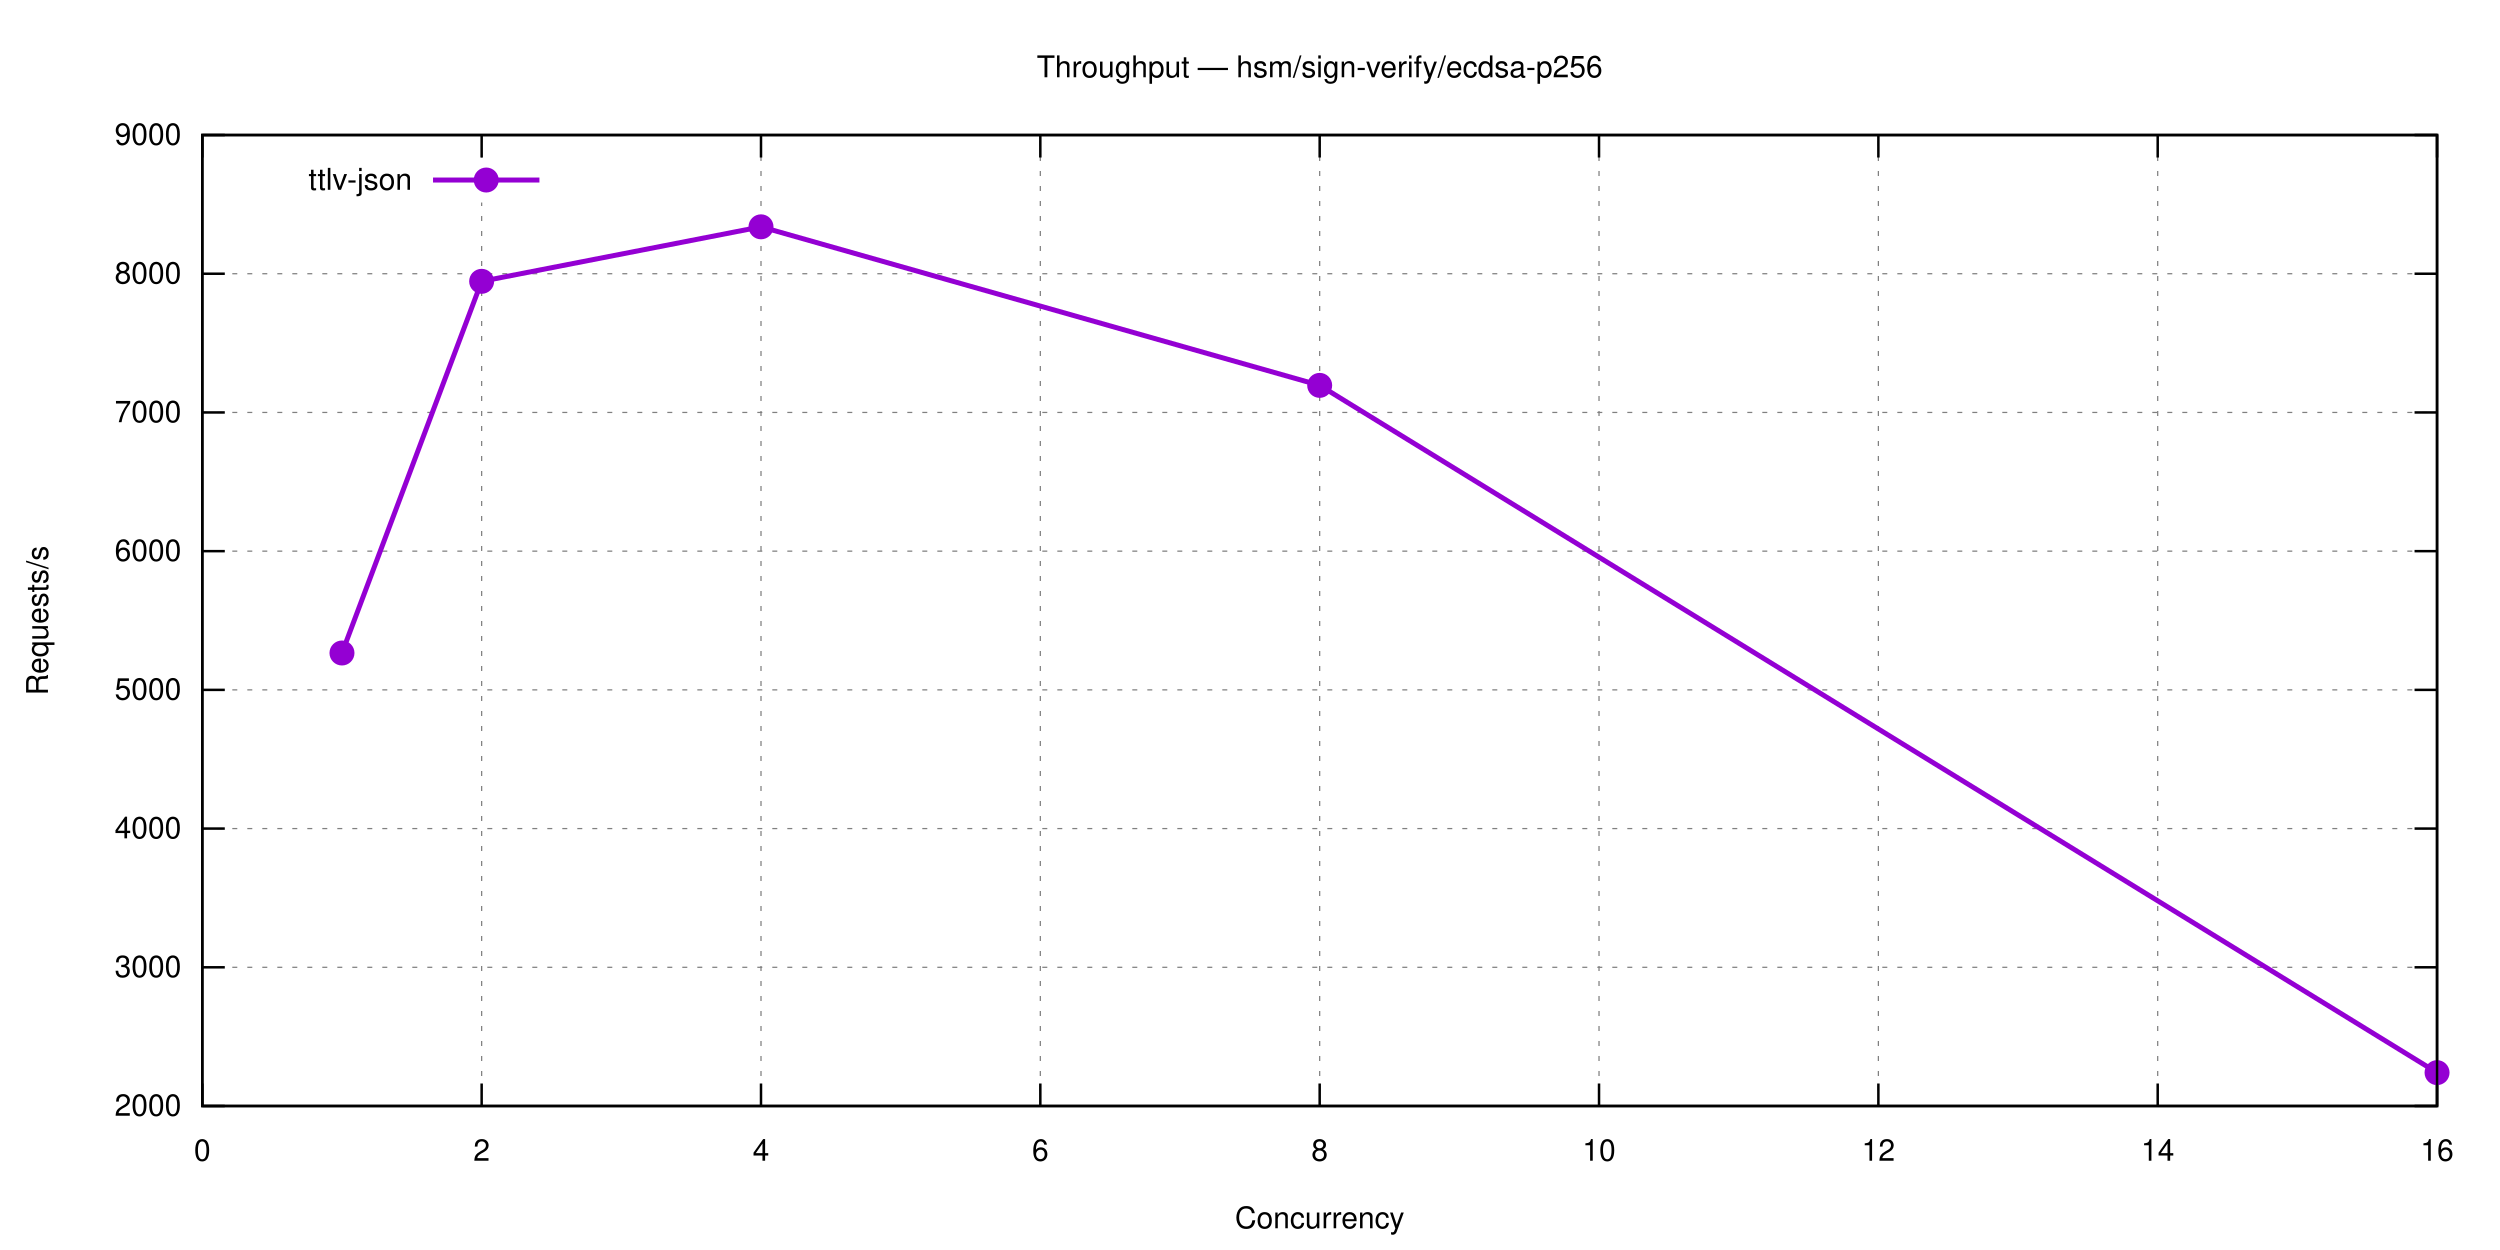
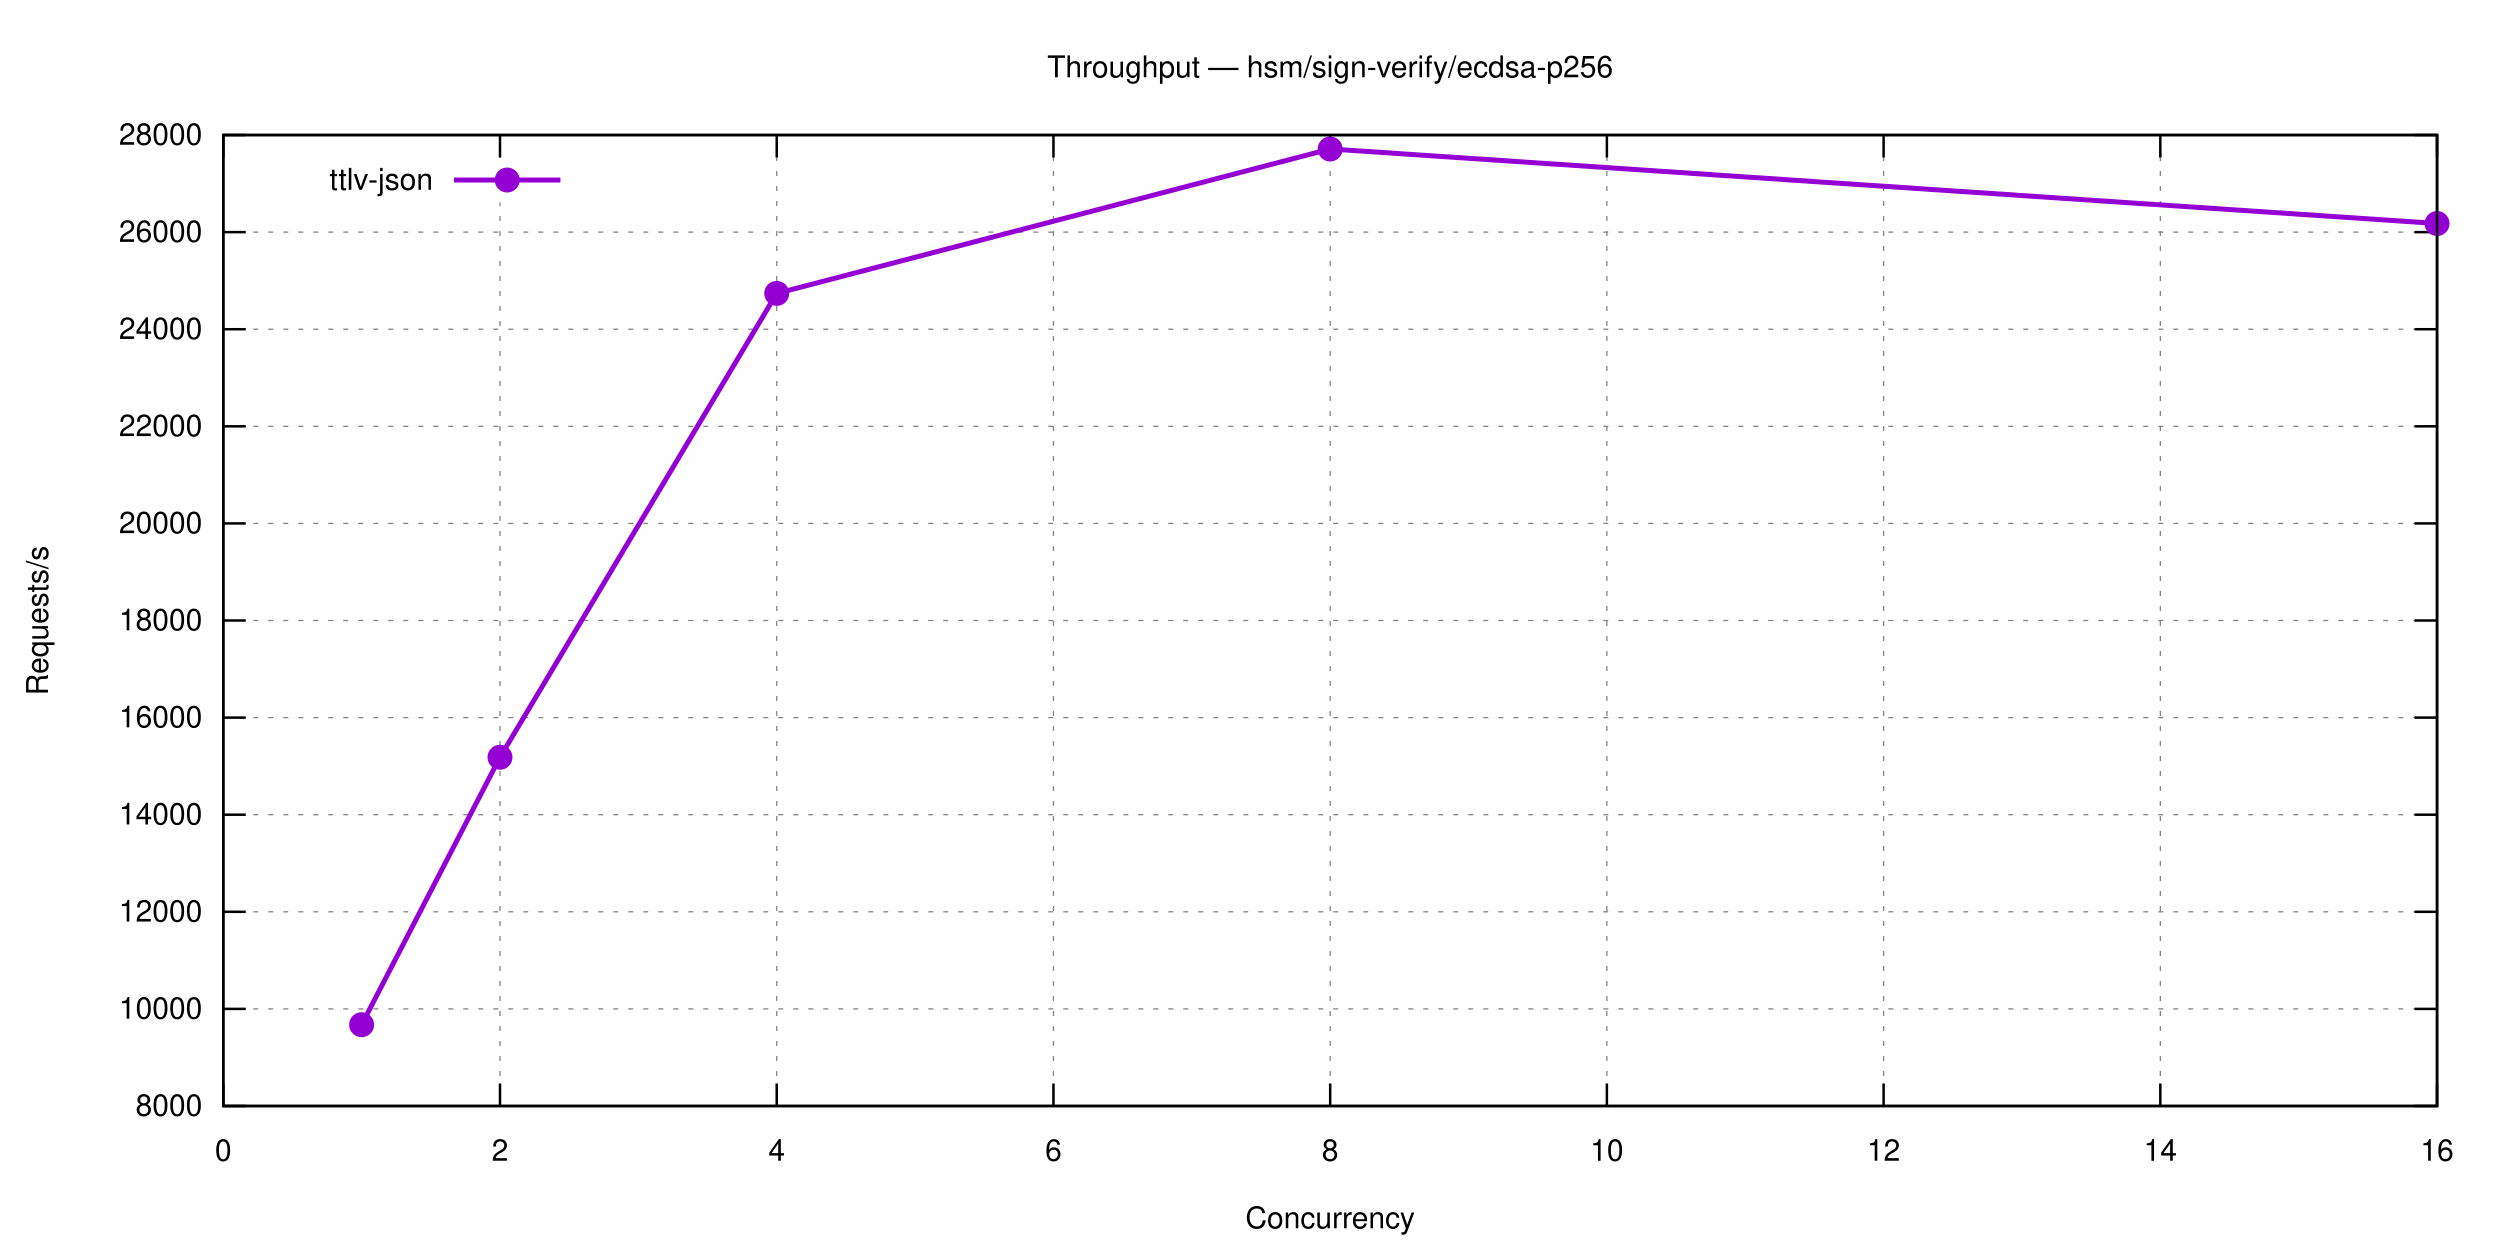
<svg xmlns="http://www.w3.org/2000/svg" xmlns:xlink="http://www.w3.org/1999/xlink" width="1000" height="500" viewBox="0 0 1000 500">
  <g id="gnuplot_canvas">
    <rect x="0" y="0" width="1000" height="500" fill="none" />
    <defs>
      <circle id="gpDot" r="0.5" stroke-width="0.5" stroke="currentColor" />
      <path id="gpPt0" stroke-width="0.222" stroke="currentColor" d="M-1,0 h2 M0,-1 v2" />
      <path id="gpPt1" stroke-width="0.222" stroke="currentColor" d="M-1,-1 L1,1 M1,-1 L-1,1" />
      <path id="gpPt2" stroke-width="0.222" stroke="currentColor" d="M-1,0 L1,0 M0,-1 L0,1 M-1,-1 L1,1 M-1,1 L1,-1" />
      <rect id="gpPt3" stroke-width="0.222" stroke="currentColor" x="-1" y="-1" width="2" height="2" />
      <rect id="gpPt4" stroke-width="0.222" stroke="currentColor" fill="currentColor" x="-1" y="-1" width="2" height="2" />
      <circle id="gpPt5" stroke-width="0.222" stroke="currentColor" cx="0" cy="0" r="1" />
      <use xlink:href="#gpPt5" id="gpPt6" fill="currentColor" stroke="none" />
      <path id="gpPt7" stroke-width="0.222" stroke="currentColor" d="M0,-1.33 L-1.33,0.67 L1.33,0.67 z" />
      <use xlink:href="#gpPt7" id="gpPt8" fill="currentColor" stroke="none" />
      <use xlink:href="#gpPt7" id="gpPt9" stroke="currentColor" transform="rotate(180)" />
      <use xlink:href="#gpPt9" id="gpPt10" fill="currentColor" stroke="none" />
      <use xlink:href="#gpPt3" id="gpPt11" stroke="currentColor" transform="rotate(45)" />
      <use xlink:href="#gpPt11" id="gpPt12" fill="currentColor" stroke="none" />
      <path id="gpPt13" stroke-width="0.222" stroke="currentColor" d="M0,1.330 L1.265,0.411 L0.782,-1.067 L-0.782,-1.076 L-1.265,0.411 z" />
      <use xlink:href="#gpPt13" id="gpPt14" fill="currentColor" stroke="none" />
      <filter id="textbox" filterUnits="objectBoundingBox" x="0" y="0" height="1" width="1">
        <feFlood flood-color="white" flood-opacity="1" result="bgnd" />
        <feComposite in="SourceGraphic" in2="bgnd" operator="atop" />
      </filter>
      <filter id="greybox" filterUnits="objectBoundingBox" x="0" y="0" height="1" width="1">
        <feFlood flood-color="lightgrey" flood-opacity="1" result="grey" />
        <feComposite in="SourceGraphic" in2="grey" operator="atop" />
      </filter>
    </defs>
    <g fill="none" color="white" stroke="currentColor" stroke-width="1.00" stroke-linecap="butt" stroke-linejoin="miter">
</g>
    <g fill="none" color="black" stroke="currentColor" stroke-width="1.00" stroke-linecap="butt" stroke-linejoin="miter">
</g>
    <g fill="none" color="black" stroke="black" stroke-width="0.50" stroke-linecap="butt" stroke-linejoin="miter">
</g>
    <g fill="none" color="gray" stroke="currentColor" stroke-width="0.50" stroke-linecap="butt" stroke-linejoin="miter">
-       <path stroke="gray" stroke-dasharray="2,4" class="gridline" d="M80.92,442.40 L974.82,442.40  " />
-     </g>
-     <g fill="none" color="gray" stroke="gray" stroke-width="1.00" stroke-linecap="butt" stroke-linejoin="miter">
- </g>
-     <g fill="none" color="black" stroke="currentColor" stroke-width="1.00" stroke-linecap="butt" stroke-linejoin="miter">
-       <path stroke="black" d="M80.92,442.40 L89.92,442.40 M974.82,442.40 L965.82,442.40  " />
-       <g transform="translate(72.53,446.30)" stroke="none" fill="black" font-family="Helvetica" font-size="12.00" text-anchor="end">
-         <text>
-           <tspan font-family="Helvetica"> 2000</tspan>
-         </text>
-       </g>
-     </g>
-     <g fill="none" color="black" stroke="currentColor" stroke-width="1.00" stroke-linecap="butt" stroke-linejoin="miter">
- </g>
-     <g fill="none" color="black" stroke="black" stroke-width="0.50" stroke-linecap="butt" stroke-linejoin="miter">
- </g>
-     <g fill="none" color="gray" stroke="currentColor" stroke-width="0.50" stroke-linecap="butt" stroke-linejoin="miter">
-       <path stroke="gray" stroke-dasharray="2,4" class="gridline" d="M80.92,386.92 L974.82,386.92  " />
-     </g>
-     <g fill="none" color="gray" stroke="gray" stroke-width="1.00" stroke-linecap="butt" stroke-linejoin="miter">
- </g>
-     <g fill="none" color="black" stroke="currentColor" stroke-width="1.00" stroke-linecap="butt" stroke-linejoin="miter">
-       <path stroke="black" d="M80.92,386.92 L89.92,386.92 M974.82,386.92 L965.82,386.92  " />
-       <g transform="translate(72.53,390.82)" stroke="none" fill="black" font-family="Helvetica" font-size="12.00" text-anchor="end">
-         <text>
-           <tspan font-family="Helvetica"> 3000</tspan>
-         </text>
-       </g>
-     </g>
-     <g fill="none" color="black" stroke="currentColor" stroke-width="1.00" stroke-linecap="butt" stroke-linejoin="miter">
- </g>
-     <g fill="none" color="black" stroke="black" stroke-width="0.50" stroke-linecap="butt" stroke-linejoin="miter">
- </g>
-     <g fill="none" color="gray" stroke="currentColor" stroke-width="0.50" stroke-linecap="butt" stroke-linejoin="miter">
-       <path stroke="gray" stroke-dasharray="2,4" class="gridline" d="M80.92,331.43 L974.82,331.43  " />
-     </g>
-     <g fill="none" color="gray" stroke="gray" stroke-width="1.00" stroke-linecap="butt" stroke-linejoin="miter">
- </g>
-     <g fill="none" color="black" stroke="currentColor" stroke-width="1.00" stroke-linecap="butt" stroke-linejoin="miter">
-       <path stroke="black" d="M80.92,331.43 L89.92,331.43 M974.82,331.43 L965.82,331.43  " />
-       <g transform="translate(72.53,335.33)" stroke="none" fill="black" font-family="Helvetica" font-size="12.00" text-anchor="end">
-         <text>
-           <tspan font-family="Helvetica"> 4000</tspan>
-         </text>
-       </g>
-     </g>
-     <g fill="none" color="black" stroke="currentColor" stroke-width="1.00" stroke-linecap="butt" stroke-linejoin="miter">
- </g>
-     <g fill="none" color="black" stroke="black" stroke-width="0.50" stroke-linecap="butt" stroke-linejoin="miter">
- </g>
-     <g fill="none" color="gray" stroke="currentColor" stroke-width="0.50" stroke-linecap="butt" stroke-linejoin="miter">
-       <path stroke="gray" stroke-dasharray="2,4" class="gridline" d="M80.92,275.95 L974.82,275.95  " />
-     </g>
-     <g fill="none" color="gray" stroke="gray" stroke-width="1.00" stroke-linecap="butt" stroke-linejoin="miter">
- </g>
-     <g fill="none" color="black" stroke="currentColor" stroke-width="1.00" stroke-linecap="butt" stroke-linejoin="miter">
-       <path stroke="black" d="M80.92,275.95 L89.92,275.95 M974.82,275.95 L965.82,275.95  " />
-       <g transform="translate(72.53,279.85)" stroke="none" fill="black" font-family="Helvetica" font-size="12.00" text-anchor="end">
-         <text>
-           <tspan font-family="Helvetica"> 5000</tspan>
-         </text>
-       </g>
-     </g>
-     <g fill="none" color="black" stroke="currentColor" stroke-width="1.00" stroke-linecap="butt" stroke-linejoin="miter">
- </g>
-     <g fill="none" color="black" stroke="black" stroke-width="0.50" stroke-linecap="butt" stroke-linejoin="miter">
- </g>
-     <g fill="none" color="gray" stroke="currentColor" stroke-width="0.50" stroke-linecap="butt" stroke-linejoin="miter">
-       <path stroke="gray" stroke-dasharray="2,4" class="gridline" d="M80.92,220.46 L974.82,220.46  " />
-     </g>
-     <g fill="none" color="gray" stroke="gray" stroke-width="1.00" stroke-linecap="butt" stroke-linejoin="miter">
- </g>
-     <g fill="none" color="black" stroke="currentColor" stroke-width="1.00" stroke-linecap="butt" stroke-linejoin="miter">
-       <path stroke="black" d="M80.92,220.46 L89.92,220.46 M974.82,220.46 L965.82,220.46  " />
-       <g transform="translate(72.53,224.36)" stroke="none" fill="black" font-family="Helvetica" font-size="12.00" text-anchor="end">
-         <text>
-           <tspan font-family="Helvetica"> 6000</tspan>
-         </text>
-       </g>
-     </g>
-     <g fill="none" color="black" stroke="currentColor" stroke-width="1.00" stroke-linecap="butt" stroke-linejoin="miter">
- </g>
-     <g fill="none" color="black" stroke="black" stroke-width="0.50" stroke-linecap="butt" stroke-linejoin="miter">
- </g>
-     <g fill="none" color="gray" stroke="currentColor" stroke-width="0.50" stroke-linecap="butt" stroke-linejoin="miter">
-       <path stroke="gray" stroke-dasharray="2,4" class="gridline" d="M80.92,164.98 L974.82,164.98  " />
-     </g>
-     <g fill="none" color="gray" stroke="gray" stroke-width="1.00" stroke-linecap="butt" stroke-linejoin="miter">
- </g>
-     <g fill="none" color="black" stroke="currentColor" stroke-width="1.00" stroke-linecap="butt" stroke-linejoin="miter">
-       <path stroke="black" d="M80.92,164.98 L89.92,164.98 M974.82,164.98 L965.82,164.98  " />
-       <g transform="translate(72.53,168.88)" stroke="none" fill="black" font-family="Helvetica" font-size="12.00" text-anchor="end">
-         <text>
-           <tspan font-family="Helvetica"> 7000</tspan>
-         </text>
-       </g>
-     </g>
-     <g fill="none" color="black" stroke="currentColor" stroke-width="1.00" stroke-linecap="butt" stroke-linejoin="miter">
- </g>
-     <g fill="none" color="black" stroke="black" stroke-width="0.50" stroke-linecap="butt" stroke-linejoin="miter">
- </g>
-     <g fill="none" color="gray" stroke="currentColor" stroke-width="0.50" stroke-linecap="butt" stroke-linejoin="miter">
-       <path stroke="gray" stroke-dasharray="2,4" class="gridline" d="M80.92,109.49 L974.82,109.49  " />
-     </g>
-     <g fill="none" color="gray" stroke="gray" stroke-width="1.00" stroke-linecap="butt" stroke-linejoin="miter">
- </g>
-     <g fill="none" color="black" stroke="currentColor" stroke-width="1.00" stroke-linecap="butt" stroke-linejoin="miter">
-       <path stroke="black" d="M80.92,109.49 L89.92,109.49 M974.82,109.49 L965.82,109.49  " />
-       <g transform="translate(72.53,113.39)" stroke="none" fill="black" font-family="Helvetica" font-size="12.00" text-anchor="end">
+       <path stroke="gray" stroke-dasharray="2,4" class="gridline" d="M89.31,442.40 L974.82,442.40  " />
+     </g>
+     <g fill="none" color="gray" stroke="gray" stroke-width="1.00" stroke-linecap="butt" stroke-linejoin="miter">
+ </g>
+     <g fill="none" color="black" stroke="currentColor" stroke-width="1.00" stroke-linecap="butt" stroke-linejoin="miter">
+       <path stroke="black" d="M89.31,442.40 L98.31,442.40 M974.82,442.40 L965.82,442.40  " />
+       <g transform="translate(80.92,446.30)" stroke="none" fill="black" font-family="Helvetica" font-size="12.00" text-anchor="end">
        <text>
          <tspan font-family="Helvetica"> 8000</tspan>
        </text>
      </g>
    </g>
    <g fill="none" color="black" stroke="currentColor" stroke-width="1.00" stroke-linecap="butt" stroke-linejoin="miter">
</g>
    <g fill="none" color="black" stroke="black" stroke-width="0.50" stroke-linecap="butt" stroke-linejoin="miter">
</g>
    <g fill="none" color="gray" stroke="currentColor" stroke-width="0.50" stroke-linecap="butt" stroke-linejoin="miter">
-       <path stroke="gray" stroke-dasharray="2,4" class="gridline" d="M80.92,54.01 L974.82,54.01  " />
-     </g>
-     <g fill="none" color="gray" stroke="gray" stroke-width="1.00" stroke-linecap="butt" stroke-linejoin="miter">
- </g>
-     <g fill="none" color="black" stroke="currentColor" stroke-width="1.00" stroke-linecap="butt" stroke-linejoin="miter">
-       <path stroke="black" d="M80.92,54.01 L89.92,54.01 M974.82,54.01 L965.82,54.01  " />
-       <g transform="translate(72.53,57.91)" stroke="none" fill="black" font-family="Helvetica" font-size="12.00" text-anchor="end">
-         <text>
-           <tspan font-family="Helvetica"> 9000</tspan>
-         </text>
-       </g>
-     </g>
-     <g fill="none" color="black" stroke="currentColor" stroke-width="1.00" stroke-linecap="butt" stroke-linejoin="miter">
- </g>
-     <g fill="none" color="black" stroke="black" stroke-width="0.50" stroke-linecap="butt" stroke-linejoin="miter">
- </g>
-     <g fill="none" color="gray" stroke="currentColor" stroke-width="0.50" stroke-linecap="butt" stroke-linejoin="miter">
-       <path stroke="gray" stroke-dasharray="2,4" class="gridline" d="M80.92,442.40 L80.92,54.01  " />
-     </g>
-     <g fill="none" color="gray" stroke="gray" stroke-width="1.00" stroke-linecap="butt" stroke-linejoin="miter">
- </g>
-     <g fill="none" color="black" stroke="currentColor" stroke-width="1.00" stroke-linecap="butt" stroke-linejoin="miter">
-       <path stroke="black" d="M80.92,442.40 L80.92,433.40 M80.92,54.01 L80.92,63.01  " />
-       <g transform="translate(80.92,464.30)" stroke="none" fill="black" font-family="Helvetica" font-size="12.00" text-anchor="middle">
+       <path stroke="gray" stroke-dasharray="2,4" class="gridline" d="M89.31,403.56 L974.82,403.56  " />
+     </g>
+     <g fill="none" color="gray" stroke="gray" stroke-width="1.00" stroke-linecap="butt" stroke-linejoin="miter">
+ </g>
+     <g fill="none" color="black" stroke="currentColor" stroke-width="1.00" stroke-linecap="butt" stroke-linejoin="miter">
+       <path stroke="black" d="M89.31,403.56 L98.31,403.56 M974.82,403.56 L965.82,403.56  " />
+       <g transform="translate(80.92,407.46)" stroke="none" fill="black" font-family="Helvetica" font-size="12.00" text-anchor="end">
+         <text>
+           <tspan font-family="Helvetica"> 10000</tspan>
+         </text>
+       </g>
+     </g>
+     <g fill="none" color="black" stroke="currentColor" stroke-width="1.00" stroke-linecap="butt" stroke-linejoin="miter">
+ </g>
+     <g fill="none" color="black" stroke="black" stroke-width="0.50" stroke-linecap="butt" stroke-linejoin="miter">
+ </g>
+     <g fill="none" color="gray" stroke="currentColor" stroke-width="0.50" stroke-linecap="butt" stroke-linejoin="miter">
+       <path stroke="gray" stroke-dasharray="2,4" class="gridline" d="M89.31,364.72 L974.82,364.72  " />
+     </g>
+     <g fill="none" color="gray" stroke="gray" stroke-width="1.00" stroke-linecap="butt" stroke-linejoin="miter">
+ </g>
+     <g fill="none" color="black" stroke="currentColor" stroke-width="1.00" stroke-linecap="butt" stroke-linejoin="miter">
+       <path stroke="black" d="M89.31,364.72 L98.31,364.72 M974.82,364.72 L965.82,364.72  " />
+       <g transform="translate(80.92,368.62)" stroke="none" fill="black" font-family="Helvetica" font-size="12.00" text-anchor="end">
+         <text>
+           <tspan font-family="Helvetica"> 12000</tspan>
+         </text>
+       </g>
+     </g>
+     <g fill="none" color="black" stroke="currentColor" stroke-width="1.00" stroke-linecap="butt" stroke-linejoin="miter">
+ </g>
+     <g fill="none" color="black" stroke="black" stroke-width="0.50" stroke-linecap="butt" stroke-linejoin="miter">
+ </g>
+     <g fill="none" color="gray" stroke="currentColor" stroke-width="0.50" stroke-linecap="butt" stroke-linejoin="miter">
+       <path stroke="gray" stroke-dasharray="2,4" class="gridline" d="M89.31,325.88 L974.82,325.88  " />
+     </g>
+     <g fill="none" color="gray" stroke="gray" stroke-width="1.00" stroke-linecap="butt" stroke-linejoin="miter">
+ </g>
+     <g fill="none" color="black" stroke="currentColor" stroke-width="1.00" stroke-linecap="butt" stroke-linejoin="miter">
+       <path stroke="black" d="M89.31,325.88 L98.31,325.88 M974.82,325.88 L965.82,325.88  " />
+       <g transform="translate(80.92,329.78)" stroke="none" fill="black" font-family="Helvetica" font-size="12.00" text-anchor="end">
+         <text>
+           <tspan font-family="Helvetica"> 14000</tspan>
+         </text>
+       </g>
+     </g>
+     <g fill="none" color="black" stroke="currentColor" stroke-width="1.00" stroke-linecap="butt" stroke-linejoin="miter">
+ </g>
+     <g fill="none" color="black" stroke="black" stroke-width="0.50" stroke-linecap="butt" stroke-linejoin="miter">
+ </g>
+     <g fill="none" color="gray" stroke="currentColor" stroke-width="0.50" stroke-linecap="butt" stroke-linejoin="miter">
+       <path stroke="gray" stroke-dasharray="2,4" class="gridline" d="M89.31,287.04 L974.82,287.04  " />
+     </g>
+     <g fill="none" color="gray" stroke="gray" stroke-width="1.00" stroke-linecap="butt" stroke-linejoin="miter">
+ </g>
+     <g fill="none" color="black" stroke="currentColor" stroke-width="1.00" stroke-linecap="butt" stroke-linejoin="miter">
+       <path stroke="black" d="M89.31,287.04 L98.31,287.04 M974.82,287.04 L965.82,287.04  " />
+       <g transform="translate(80.92,290.94)" stroke="none" fill="black" font-family="Helvetica" font-size="12.00" text-anchor="end">
+         <text>
+           <tspan font-family="Helvetica"> 16000</tspan>
+         </text>
+       </g>
+     </g>
+     <g fill="none" color="black" stroke="currentColor" stroke-width="1.00" stroke-linecap="butt" stroke-linejoin="miter">
+ </g>
+     <g fill="none" color="black" stroke="black" stroke-width="0.50" stroke-linecap="butt" stroke-linejoin="miter">
+ </g>
+     <g fill="none" color="gray" stroke="currentColor" stroke-width="0.50" stroke-linecap="butt" stroke-linejoin="miter">
+       <path stroke="gray" stroke-dasharray="2,4" class="gridline" d="M89.31,248.20 L974.82,248.20  " />
+     </g>
+     <g fill="none" color="gray" stroke="gray" stroke-width="1.00" stroke-linecap="butt" stroke-linejoin="miter">
+ </g>
+     <g fill="none" color="black" stroke="currentColor" stroke-width="1.00" stroke-linecap="butt" stroke-linejoin="miter">
+       <path stroke="black" d="M89.31,248.20 L98.31,248.20 M974.82,248.20 L965.82,248.20  " />
+       <g transform="translate(80.92,252.10)" stroke="none" fill="black" font-family="Helvetica" font-size="12.00" text-anchor="end">
+         <text>
+           <tspan font-family="Helvetica"> 18000</tspan>
+         </text>
+       </g>
+     </g>
+     <g fill="none" color="black" stroke="currentColor" stroke-width="1.00" stroke-linecap="butt" stroke-linejoin="miter">
+ </g>
+     <g fill="none" color="black" stroke="black" stroke-width="0.50" stroke-linecap="butt" stroke-linejoin="miter">
+ </g>
+     <g fill="none" color="gray" stroke="currentColor" stroke-width="0.50" stroke-linecap="butt" stroke-linejoin="miter">
+       <path stroke="gray" stroke-dasharray="2,4" class="gridline" d="M89.31,209.37 L974.82,209.37  " />
+     </g>
+     <g fill="none" color="gray" stroke="gray" stroke-width="1.00" stroke-linecap="butt" stroke-linejoin="miter">
+ </g>
+     <g fill="none" color="black" stroke="currentColor" stroke-width="1.00" stroke-linecap="butt" stroke-linejoin="miter">
+       <path stroke="black" d="M89.31,209.37 L98.31,209.37 M974.82,209.37 L965.82,209.37  " />
+       <g transform="translate(80.92,213.27)" stroke="none" fill="black" font-family="Helvetica" font-size="12.00" text-anchor="end">
+         <text>
+           <tspan font-family="Helvetica"> 20000</tspan>
+         </text>
+       </g>
+     </g>
+     <g fill="none" color="black" stroke="currentColor" stroke-width="1.00" stroke-linecap="butt" stroke-linejoin="miter">
+ </g>
+     <g fill="none" color="black" stroke="black" stroke-width="0.50" stroke-linecap="butt" stroke-linejoin="miter">
+ </g>
+     <g fill="none" color="gray" stroke="currentColor" stroke-width="0.50" stroke-linecap="butt" stroke-linejoin="miter">
+       <path stroke="gray" stroke-dasharray="2,4" class="gridline" d="M89.31,170.53 L974.82,170.53  " />
+     </g>
+     <g fill="none" color="gray" stroke="gray" stroke-width="1.00" stroke-linecap="butt" stroke-linejoin="miter">
+ </g>
+     <g fill="none" color="black" stroke="currentColor" stroke-width="1.00" stroke-linecap="butt" stroke-linejoin="miter">
+       <path stroke="black" d="M89.31,170.53 L98.31,170.53 M974.82,170.53 L965.82,170.53  " />
+       <g transform="translate(80.92,174.43)" stroke="none" fill="black" font-family="Helvetica" font-size="12.00" text-anchor="end">
+         <text>
+           <tspan font-family="Helvetica"> 22000</tspan>
+         </text>
+       </g>
+     </g>
+     <g fill="none" color="black" stroke="currentColor" stroke-width="1.00" stroke-linecap="butt" stroke-linejoin="miter">
+ </g>
+     <g fill="none" color="black" stroke="black" stroke-width="0.50" stroke-linecap="butt" stroke-linejoin="miter">
+ </g>
+     <g fill="none" color="gray" stroke="currentColor" stroke-width="0.50" stroke-linecap="butt" stroke-linejoin="miter">
+       <path stroke="gray" stroke-dasharray="2,4" class="gridline" d="M89.31,131.69 L974.82,131.69  " />
+     </g>
+     <g fill="none" color="gray" stroke="gray" stroke-width="1.00" stroke-linecap="butt" stroke-linejoin="miter">
+ </g>
+     <g fill="none" color="black" stroke="currentColor" stroke-width="1.00" stroke-linecap="butt" stroke-linejoin="miter">
+       <path stroke="black" d="M89.31,131.69 L98.31,131.69 M974.82,131.69 L965.82,131.69  " />
+       <g transform="translate(80.92,135.59)" stroke="none" fill="black" font-family="Helvetica" font-size="12.00" text-anchor="end">
+         <text>
+           <tspan font-family="Helvetica"> 24000</tspan>
+         </text>
+       </g>
+     </g>
+     <g fill="none" color="black" stroke="currentColor" stroke-width="1.00" stroke-linecap="butt" stroke-linejoin="miter">
+ </g>
+     <g fill="none" color="black" stroke="black" stroke-width="0.50" stroke-linecap="butt" stroke-linejoin="miter">
+ </g>
+     <g fill="none" color="gray" stroke="currentColor" stroke-width="0.50" stroke-linecap="butt" stroke-linejoin="miter">
+       <path stroke="gray" stroke-dasharray="2,4" class="gridline" d="M89.31,92.85 L974.82,92.85  " />
+     </g>
+     <g fill="none" color="gray" stroke="gray" stroke-width="1.00" stroke-linecap="butt" stroke-linejoin="miter">
+ </g>
+     <g fill="none" color="black" stroke="currentColor" stroke-width="1.00" stroke-linecap="butt" stroke-linejoin="miter">
+       <path stroke="black" d="M89.31,92.85 L98.31,92.85 M974.82,92.85 L965.82,92.85  " />
+       <g transform="translate(80.92,96.75)" stroke="none" fill="black" font-family="Helvetica" font-size="12.00" text-anchor="end">
+         <text>
+           <tspan font-family="Helvetica"> 26000</tspan>
+         </text>
+       </g>
+     </g>
+     <g fill="none" color="black" stroke="currentColor" stroke-width="1.00" stroke-linecap="butt" stroke-linejoin="miter">
+ </g>
+     <g fill="none" color="black" stroke="black" stroke-width="0.50" stroke-linecap="butt" stroke-linejoin="miter">
+ </g>
+     <g fill="none" color="gray" stroke="currentColor" stroke-width="0.50" stroke-linecap="butt" stroke-linejoin="miter">
+       <path stroke="gray" stroke-dasharray="2,4" class="gridline" d="M89.31,54.01 L974.82,54.01  " />
+     </g>
+     <g fill="none" color="gray" stroke="gray" stroke-width="1.00" stroke-linecap="butt" stroke-linejoin="miter">
+ </g>
+     <g fill="none" color="black" stroke="currentColor" stroke-width="1.00" stroke-linecap="butt" stroke-linejoin="miter">
+       <path stroke="black" d="M89.31,54.01 L98.31,54.01 M974.82,54.01 L965.82,54.01  " />
+       <g transform="translate(80.92,57.91)" stroke="none" fill="black" font-family="Helvetica" font-size="12.00" text-anchor="end">
+         <text>
+           <tspan font-family="Helvetica"> 28000</tspan>
+         </text>
+       </g>
+     </g>
+     <g fill="none" color="black" stroke="currentColor" stroke-width="1.00" stroke-linecap="butt" stroke-linejoin="miter">
+ </g>
+     <g fill="none" color="black" stroke="black" stroke-width="0.50" stroke-linecap="butt" stroke-linejoin="miter">
+ </g>
+     <g fill="none" color="gray" stroke="currentColor" stroke-width="0.50" stroke-linecap="butt" stroke-linejoin="miter">
+       <path stroke="gray" stroke-dasharray="2,4" class="gridline" d="M89.31,442.40 L89.31,54.01  " />
+     </g>
+     <g fill="none" color="gray" stroke="gray" stroke-width="1.00" stroke-linecap="butt" stroke-linejoin="miter">
+ </g>
+     <g fill="none" color="black" stroke="currentColor" stroke-width="1.00" stroke-linecap="butt" stroke-linejoin="miter">
+       <path stroke="black" d="M89.31,442.40 L89.31,433.40 M89.31,54.01 L89.31,63.01  " />
+       <g transform="translate(89.31,464.30)" stroke="none" fill="black" font-family="Helvetica" font-size="12.00" text-anchor="middle">
        <text>
          <tspan font-family="Helvetica"> 0</tspan>
        </text>
      </g>
    </g>
    <g fill="none" color="black" stroke="currentColor" stroke-width="1.00" stroke-linecap="butt" stroke-linejoin="miter">
</g>
    <g fill="none" color="black" stroke="black" stroke-width="0.50" stroke-linecap="butt" stroke-linejoin="miter">
</g>
    <g fill="none" color="gray" stroke="currentColor" stroke-width="0.50" stroke-linecap="butt" stroke-linejoin="miter">
-       <path stroke="gray" stroke-dasharray="2,4" class="gridline" d="M192.66,442.40 L192.66,81.01 M192.66,63.01 L192.66,54.01  " />
-     </g>
-     <g fill="none" color="gray" stroke="gray" stroke-width="1.00" stroke-linecap="butt" stroke-linejoin="miter">
- </g>
-     <g fill="none" color="black" stroke="currentColor" stroke-width="1.00" stroke-linecap="butt" stroke-linejoin="miter">
-       <path stroke="black" d="M192.66,442.40 L192.66,433.40 M192.66,54.01 L192.66,63.01  " />
-       <g transform="translate(192.66,464.30)" stroke="none" fill="black" font-family="Helvetica" font-size="12.00" text-anchor="middle">
+       <path stroke="gray" stroke-dasharray="2,4" class="gridline" d="M200.00,442.40 L200.00,81.01 M200.00,63.01 L200.00,54.01  " />
+     </g>
+     <g fill="none" color="gray" stroke="gray" stroke-width="1.00" stroke-linecap="butt" stroke-linejoin="miter">
+ </g>
+     <g fill="none" color="black" stroke="currentColor" stroke-width="1.00" stroke-linecap="butt" stroke-linejoin="miter">
+       <path stroke="black" d="M200.00,442.40 L200.00,433.40 M200.00,54.01 L200.00,63.01  " />
+       <g transform="translate(200.00,464.30)" stroke="none" fill="black" font-family="Helvetica" font-size="12.00" text-anchor="middle">
        <text>
          <tspan font-family="Helvetica"> 2</tspan>
        </text>
      </g>
    </g>
    <g fill="none" color="black" stroke="currentColor" stroke-width="1.00" stroke-linecap="butt" stroke-linejoin="miter">
</g>
    <g fill="none" color="black" stroke="black" stroke-width="0.50" stroke-linecap="butt" stroke-linejoin="miter">
</g>
    <g fill="none" color="gray" stroke="currentColor" stroke-width="0.50" stroke-linecap="butt" stroke-linejoin="miter">
-       <path stroke="gray" stroke-dasharray="2,4" class="gridline" d="M304.40,442.40 L304.40,54.01  " />
-     </g>
-     <g fill="none" color="gray" stroke="gray" stroke-width="1.00" stroke-linecap="butt" stroke-linejoin="miter">
- </g>
-     <g fill="none" color="black" stroke="currentColor" stroke-width="1.00" stroke-linecap="butt" stroke-linejoin="miter">
-       <path stroke="black" d="M304.40,442.40 L304.40,433.40 M304.40,54.01 L304.40,63.01  " />
-       <g transform="translate(304.40,464.30)" stroke="none" fill="black" font-family="Helvetica" font-size="12.00" text-anchor="middle">
+       <path stroke="gray" stroke-dasharray="2,4" class="gridline" d="M310.69,442.40 L310.69,54.01  " />
+     </g>
+     <g fill="none" color="gray" stroke="gray" stroke-width="1.00" stroke-linecap="butt" stroke-linejoin="miter">
+ </g>
+     <g fill="none" color="black" stroke="currentColor" stroke-width="1.00" stroke-linecap="butt" stroke-linejoin="miter">
+       <path stroke="black" d="M310.69,442.40 L310.69,433.40 M310.69,54.01 L310.69,63.01  " />
+       <g transform="translate(310.69,464.30)" stroke="none" fill="black" font-family="Helvetica" font-size="12.00" text-anchor="middle">
        <text>
          <tspan font-family="Helvetica"> 4</tspan>
        </text>
      </g>
    </g>
    <g fill="none" color="black" stroke="currentColor" stroke-width="1.00" stroke-linecap="butt" stroke-linejoin="miter">
</g>
    <g fill="none" color="black" stroke="black" stroke-width="0.50" stroke-linecap="butt" stroke-linejoin="miter">
</g>
    <g fill="none" color="gray" stroke="currentColor" stroke-width="0.50" stroke-linecap="butt" stroke-linejoin="miter">
-       <path stroke="gray" stroke-dasharray="2,4" class="gridline" d="M416.13,442.40 L416.13,54.01  " />
-     </g>
-     <g fill="none" color="gray" stroke="gray" stroke-width="1.00" stroke-linecap="butt" stroke-linejoin="miter">
- </g>
-     <g fill="none" color="black" stroke="currentColor" stroke-width="1.00" stroke-linecap="butt" stroke-linejoin="miter">
-       <path stroke="black" d="M416.13,442.40 L416.13,433.40 M416.13,54.01 L416.13,63.01  " />
-       <g transform="translate(416.13,464.30)" stroke="none" fill="black" font-family="Helvetica" font-size="12.00" text-anchor="middle">
+       <path stroke="gray" stroke-dasharray="2,4" class="gridline" d="M421.38,442.40 L421.38,54.01  " />
+     </g>
+     <g fill="none" color="gray" stroke="gray" stroke-width="1.00" stroke-linecap="butt" stroke-linejoin="miter">
+ </g>
+     <g fill="none" color="black" stroke="currentColor" stroke-width="1.00" stroke-linecap="butt" stroke-linejoin="miter">
+       <path stroke="black" d="M421.38,442.40 L421.38,433.40 M421.38,54.01 L421.38,63.01  " />
+       <g transform="translate(421.38,464.30)" stroke="none" fill="black" font-family="Helvetica" font-size="12.00" text-anchor="middle">
        <text>
          <tspan font-family="Helvetica"> 6</tspan>
        </text>
      </g>
    </g>
    <g fill="none" color="black" stroke="currentColor" stroke-width="1.00" stroke-linecap="butt" stroke-linejoin="miter">
</g>
    <g fill="none" color="black" stroke="black" stroke-width="0.50" stroke-linecap="butt" stroke-linejoin="miter">
</g>
    <g fill="none" color="gray" stroke="currentColor" stroke-width="0.50" stroke-linecap="butt" stroke-linejoin="miter">
-       <path stroke="gray" stroke-dasharray="2,4" class="gridline" d="M527.87,442.40 L527.87,54.01  " />
-     </g>
-     <g fill="none" color="gray" stroke="gray" stroke-width="1.00" stroke-linecap="butt" stroke-linejoin="miter">
- </g>
-     <g fill="none" color="black" stroke="currentColor" stroke-width="1.00" stroke-linecap="butt" stroke-linejoin="miter">
-       <path stroke="black" d="M527.87,442.40 L527.87,433.40 M527.87,54.01 L527.87,63.01  " />
-       <g transform="translate(527.87,464.30)" stroke="none" fill="black" font-family="Helvetica" font-size="12.00" text-anchor="middle">
+       <path stroke="gray" stroke-dasharray="2,4" class="gridline" d="M532.07,442.40 L532.07,54.01  " />
+     </g>
+     <g fill="none" color="gray" stroke="gray" stroke-width="1.00" stroke-linecap="butt" stroke-linejoin="miter">
+ </g>
+     <g fill="none" color="black" stroke="currentColor" stroke-width="1.00" stroke-linecap="butt" stroke-linejoin="miter">
+       <path stroke="black" d="M532.07,442.40 L532.07,433.40 M532.07,54.01 L532.07,63.01  " />
+       <g transform="translate(532.07,464.30)" stroke="none" fill="black" font-family="Helvetica" font-size="12.00" text-anchor="middle">
        <text>
          <tspan font-family="Helvetica"> 8</tspan>
        </text>
      </g>
    </g>
    <g fill="none" color="black" stroke="currentColor" stroke-width="1.00" stroke-linecap="butt" stroke-linejoin="miter">
</g>
    <g fill="none" color="black" stroke="black" stroke-width="0.50" stroke-linecap="butt" stroke-linejoin="miter">
</g>
    <g fill="none" color="gray" stroke="currentColor" stroke-width="0.50" stroke-linecap="butt" stroke-linejoin="miter">
-       <path stroke="gray" stroke-dasharray="2,4" class="gridline" d="M639.61,442.40 L639.61,54.01  " />
-     </g>
-     <g fill="none" color="gray" stroke="gray" stroke-width="1.00" stroke-linecap="butt" stroke-linejoin="miter">
- </g>
-     <g fill="none" color="black" stroke="currentColor" stroke-width="1.00" stroke-linecap="butt" stroke-linejoin="miter">
-       <path stroke="black" d="M639.61,442.40 L639.61,433.40 M639.61,54.01 L639.61,63.01  " />
-       <g transform="translate(639.61,464.30)" stroke="none" fill="black" font-family="Helvetica" font-size="12.00" text-anchor="middle">
+       <path stroke="gray" stroke-dasharray="2,4" class="gridline" d="M642.75,442.40 L642.75,54.01  " />
+     </g>
+     <g fill="none" color="gray" stroke="gray" stroke-width="1.00" stroke-linecap="butt" stroke-linejoin="miter">
+ </g>
+     <g fill="none" color="black" stroke="currentColor" stroke-width="1.00" stroke-linecap="butt" stroke-linejoin="miter">
+       <path stroke="black" d="M642.75,442.40 L642.75,433.40 M642.75,54.01 L642.75,63.01  " />
+       <g transform="translate(642.75,464.30)" stroke="none" fill="black" font-family="Helvetica" font-size="12.00" text-anchor="middle">
        <text>
          <tspan font-family="Helvetica"> 10</tspan>
        </text>
      </g>
    </g>
    <g fill="none" color="black" stroke="currentColor" stroke-width="1.00" stroke-linecap="butt" stroke-linejoin="miter">
</g>
    <g fill="none" color="black" stroke="black" stroke-width="0.50" stroke-linecap="butt" stroke-linejoin="miter">
</g>
    <g fill="none" color="gray" stroke="currentColor" stroke-width="0.50" stroke-linecap="butt" stroke-linejoin="miter">
-       <path stroke="gray" stroke-dasharray="2,4" class="gridline" d="M751.35,442.40 L751.35,54.01  " />
-     </g>
-     <g fill="none" color="gray" stroke="gray" stroke-width="1.00" stroke-linecap="butt" stroke-linejoin="miter">
- </g>
-     <g fill="none" color="black" stroke="currentColor" stroke-width="1.00" stroke-linecap="butt" stroke-linejoin="miter">
-       <path stroke="black" d="M751.35,442.40 L751.35,433.40 M751.35,54.01 L751.35,63.01  " />
-       <g transform="translate(751.35,464.30)" stroke="none" fill="black" font-family="Helvetica" font-size="12.00" text-anchor="middle">
+       <path stroke="gray" stroke-dasharray="2,4" class="gridline" d="M753.44,442.40 L753.44,54.01  " />
+     </g>
+     <g fill="none" color="gray" stroke="gray" stroke-width="1.00" stroke-linecap="butt" stroke-linejoin="miter">
+ </g>
+     <g fill="none" color="black" stroke="currentColor" stroke-width="1.00" stroke-linecap="butt" stroke-linejoin="miter">
+       <path stroke="black" d="M753.44,442.40 L753.44,433.40 M753.44,54.01 L753.44,63.01  " />
+       <g transform="translate(753.44,464.30)" stroke="none" fill="black" font-family="Helvetica" font-size="12.00" text-anchor="middle">
        <text>
          <tspan font-family="Helvetica"> 12</tspan>
        </text>
      </g>
    </g>
    <g fill="none" color="black" stroke="currentColor" stroke-width="1.00" stroke-linecap="butt" stroke-linejoin="miter">
</g>
    <g fill="none" color="black" stroke="black" stroke-width="0.50" stroke-linecap="butt" stroke-linejoin="miter">
</g>
    <g fill="none" color="gray" stroke="currentColor" stroke-width="0.50" stroke-linecap="butt" stroke-linejoin="miter">
-       <path stroke="gray" stroke-dasharray="2,4" class="gridline" d="M863.08,442.40 L863.08,54.01  " />
-     </g>
-     <g fill="none" color="gray" stroke="gray" stroke-width="1.00" stroke-linecap="butt" stroke-linejoin="miter">
- </g>
-     <g fill="none" color="black" stroke="currentColor" stroke-width="1.00" stroke-linecap="butt" stroke-linejoin="miter">
-       <path stroke="black" d="M863.08,442.40 L863.08,433.40 M863.08,54.01 L863.08,63.01  " />
-       <g transform="translate(863.08,464.30)" stroke="none" fill="black" font-family="Helvetica" font-size="12.00" text-anchor="middle">
+       <path stroke="gray" stroke-dasharray="2,4" class="gridline" d="M864.13,442.40 L864.13,54.01  " />
+     </g>
+     <g fill="none" color="gray" stroke="gray" stroke-width="1.00" stroke-linecap="butt" stroke-linejoin="miter">
+ </g>
+     <g fill="none" color="black" stroke="currentColor" stroke-width="1.00" stroke-linecap="butt" stroke-linejoin="miter">
+       <path stroke="black" d="M864.13,442.40 L864.13,433.40 M864.13,54.01 L864.13,63.01  " />
+       <g transform="translate(864.13,464.30)" stroke="none" fill="black" font-family="Helvetica" font-size="12.00" text-anchor="middle">
        <text>
          <tspan font-family="Helvetica"> 14</tspan>
        </text>
      </g>
    </g>
    <g fill="none" color="black" stroke="currentColor" stroke-width="1.00" stroke-linecap="butt" stroke-linejoin="miter">
</g>
    <g fill="none" color="black" stroke="black" stroke-width="0.50" stroke-linecap="butt" stroke-linejoin="miter">
</g>
    <g fill="none" color="gray" stroke="currentColor" stroke-width="0.50" stroke-linecap="butt" stroke-linejoin="miter">
      <path stroke="gray" stroke-dasharray="2,4" class="gridline" d="M974.82,442.40 L974.82,54.01  " />
    </g>
    <g fill="none" color="gray" stroke="gray" stroke-width="1.00" stroke-linecap="butt" stroke-linejoin="miter">
</g>
    <g fill="none" color="black" stroke="currentColor" stroke-width="1.00" stroke-linecap="butt" stroke-linejoin="miter">
      <path stroke="black" d="M974.82,442.40 L974.82,433.40 M974.82,54.01 L974.82,63.01  " />
      <g transform="translate(974.82,464.30)" stroke="none" fill="black" font-family="Helvetica" font-size="12.00" text-anchor="middle">
        <text>
          <tspan font-family="Helvetica"> 16</tspan>
        </text>
      </g>
    </g>
    <g fill="none" color="black" stroke="currentColor" stroke-width="1.00" stroke-linecap="butt" stroke-linejoin="miter">
</g>
    <g fill="none" color="black" stroke="currentColor" stroke-width="1.00" stroke-linecap="butt" stroke-linejoin="miter">
-       <path stroke="black" d="M80.92,54.01 L80.92,442.40 L974.82,442.40 L974.82,54.01 L80.92,54.01 Z  " />
+       <path stroke="black" d="M89.31,54.01 L89.31,442.40 L974.82,442.40 L974.82,54.01 L89.31,54.01 Z  " />
    </g>
    <g fill="none" color="black" stroke="currentColor" stroke-width="1.00" stroke-linecap="butt" stroke-linejoin="miter">
</g>
    <g id="gnuplot_plot_1">
      <g fill="none" color="white" stroke="black" stroke-width="2.00" stroke-linecap="butt" stroke-linejoin="miter">
</g>
      <g fill="none" color="black" stroke="currentColor" stroke-width="2.00" stroke-linecap="butt" stroke-linejoin="miter">
-         <g transform="translate(164.82,75.91)" stroke="none" fill="black" font-family="Helvetica" font-size="12.00" text-anchor="end">
+         <g transform="translate(173.21,75.91)" stroke="none" fill="black" font-family="Helvetica" font-size="12.00" text-anchor="end">
          <text>
            <tspan font-family="Helvetica">ttlv-json</tspan>
          </text>
        </g>
      </g>
      <g fill="none" color="black" stroke="currentColor" stroke-width="2.00" stroke-linecap="butt" stroke-linejoin="miter">
-         <path stroke="rgb(148,   0, 211)" d="M173.21,72.01 L215.77,72.01 M136.79,261.20 L192.66,112.53 L304.40,90.73 L527.87,154.15 L974.82,429.05  " />
-         <use xlink:href="#gpPt6" transform="translate(136.79,261.20) scale(4.50)" color="rgb(148,   0, 211)" />
-         <use xlink:href="#gpPt6" transform="translate(192.66,112.53) scale(4.50)" color="rgb(148,   0, 211)" />
-         <use xlink:href="#gpPt6" transform="translate(304.40,90.73) scale(4.50)" color="rgb(148,   0, 211)" />
-         <use xlink:href="#gpPt6" transform="translate(527.87,154.15) scale(4.50)" color="rgb(148,   0, 211)" />
-         <use xlink:href="#gpPt6" transform="translate(974.82,429.05) scale(4.50)" color="rgb(148,   0, 211)" />
-         <use xlink:href="#gpPt6" transform="translate(194.49,72.01) scale(4.50)" color="rgb(148,   0, 211)" />
+         <path stroke="rgb(148,   0, 211)" d="M181.60,72.01 L224.16,72.01 M144.65,409.88 L200.00,302.90 L310.69,117.36 L532.07,59.60 L974.82,89.41  " />
+         <use xlink:href="#gpPt6" transform="translate(144.65,409.88) scale(4.50)" color="rgb(148,   0, 211)" />
+         <use xlink:href="#gpPt6" transform="translate(200.00,302.90) scale(4.50)" color="rgb(148,   0, 211)" />
+         <use xlink:href="#gpPt6" transform="translate(310.69,117.36) scale(4.50)" color="rgb(148,   0, 211)" />
+         <use xlink:href="#gpPt6" transform="translate(532.07,59.60) scale(4.50)" color="rgb(148,   0, 211)" />
+         <use xlink:href="#gpPt6" transform="translate(974.82,89.41) scale(4.50)" color="rgb(148,   0, 211)" />
+         <use xlink:href="#gpPt6" transform="translate(202.88,72.01) scale(4.50)" color="rgb(148,   0, 211)" />
      </g>
    </g>
    <g fill="none" color="black" stroke="currentColor" stroke-width="2.00" stroke-linecap="butt" stroke-linejoin="miter">
</g>
    <g fill="none" color="black" stroke="black" stroke-width="1.00" stroke-linecap="butt" stroke-linejoin="miter">
</g>
    <g fill="none" color="black" stroke="currentColor" stroke-width="1.00" stroke-linecap="butt" stroke-linejoin="miter">
-       <path stroke="black" d="M80.92,54.01 L80.92,442.40 L974.82,442.40 L974.82,54.01 L80.92,54.01 Z  " />
+       <path stroke="black" d="M89.31,54.01 L89.31,442.40 L974.82,442.40 L974.82,54.01 L89.31,54.01 Z  " />
      <g transform="translate(19.18,248.21) rotate(270.00)" stroke="none" fill="black" font-family="Helvetica" font-size="12.00" text-anchor="middle">
        <text>
          <tspan font-family="Helvetica">Requests/s</tspan>
        </text>
      </g>
    </g>
    <g fill="none" color="black" stroke="currentColor" stroke-width="1.00" stroke-linecap="butt" stroke-linejoin="miter">
-       <g transform="translate(527.87,491.30)" stroke="none" fill="black" font-family="Helvetica" font-size="12.00" text-anchor="middle">
+       <g transform="translate(532.06,491.30)" stroke="none" fill="black" font-family="Helvetica" font-size="12.00" text-anchor="middle">
        <text>
          <tspan font-family="Helvetica">Concurrency</tspan>
        </text>
      </g>
    </g>
    <g fill="none" color="black" stroke="currentColor" stroke-width="1.00" stroke-linecap="butt" stroke-linejoin="miter">
</g>
    <g fill="none" color="black" stroke="currentColor" stroke-width="1.00" stroke-linecap="butt" stroke-linejoin="miter">
-       <g transform="translate(527.87,30.91)" stroke="none" fill="black" font-family="Helvetica" font-size="12.00" text-anchor="middle">
+       <g transform="translate(532.06,30.91)" stroke="none" fill="black" font-family="Helvetica" font-size="12.00" text-anchor="middle">
        <text>
          <tspan font-family="Helvetica">Throughput — hsm/sign-verify/ecdsa-p256</tspan>
        </text>
      </g>
    </g>
    <g fill="none" color="black" stroke="currentColor" stroke-width="1.00" stroke-linecap="butt" stroke-linejoin="miter">
</g>
  </g>
</svg>
